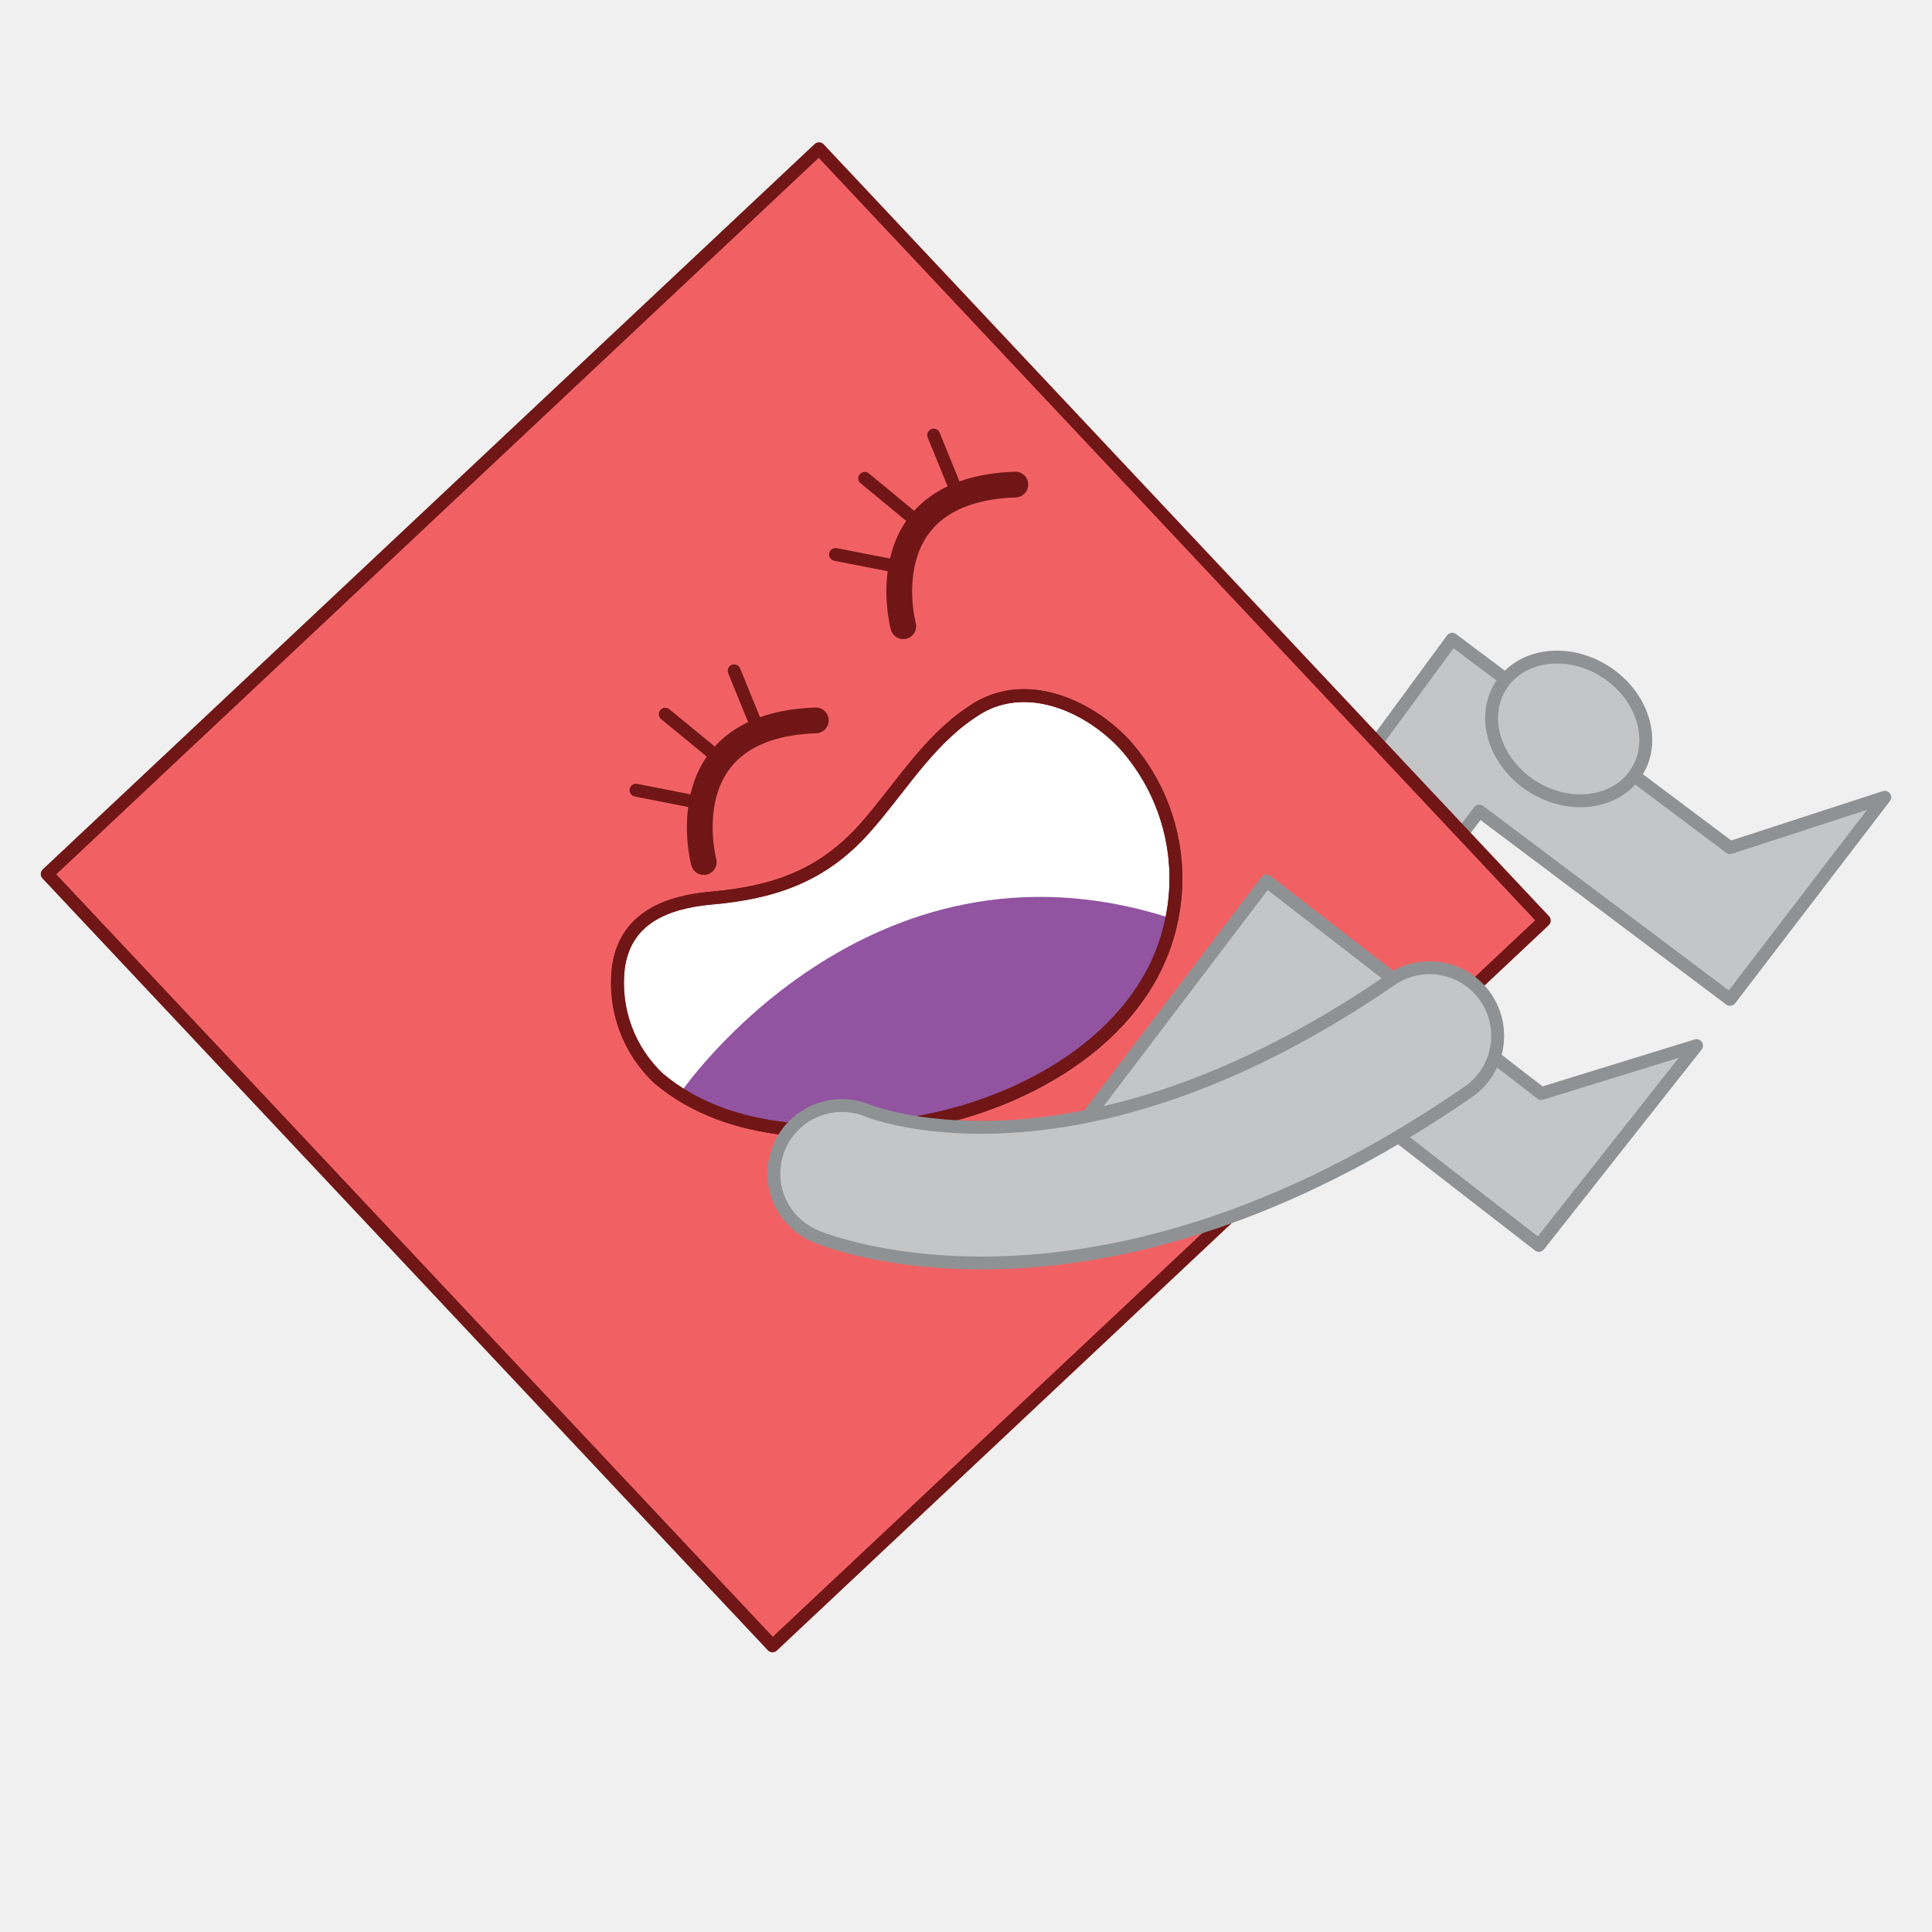
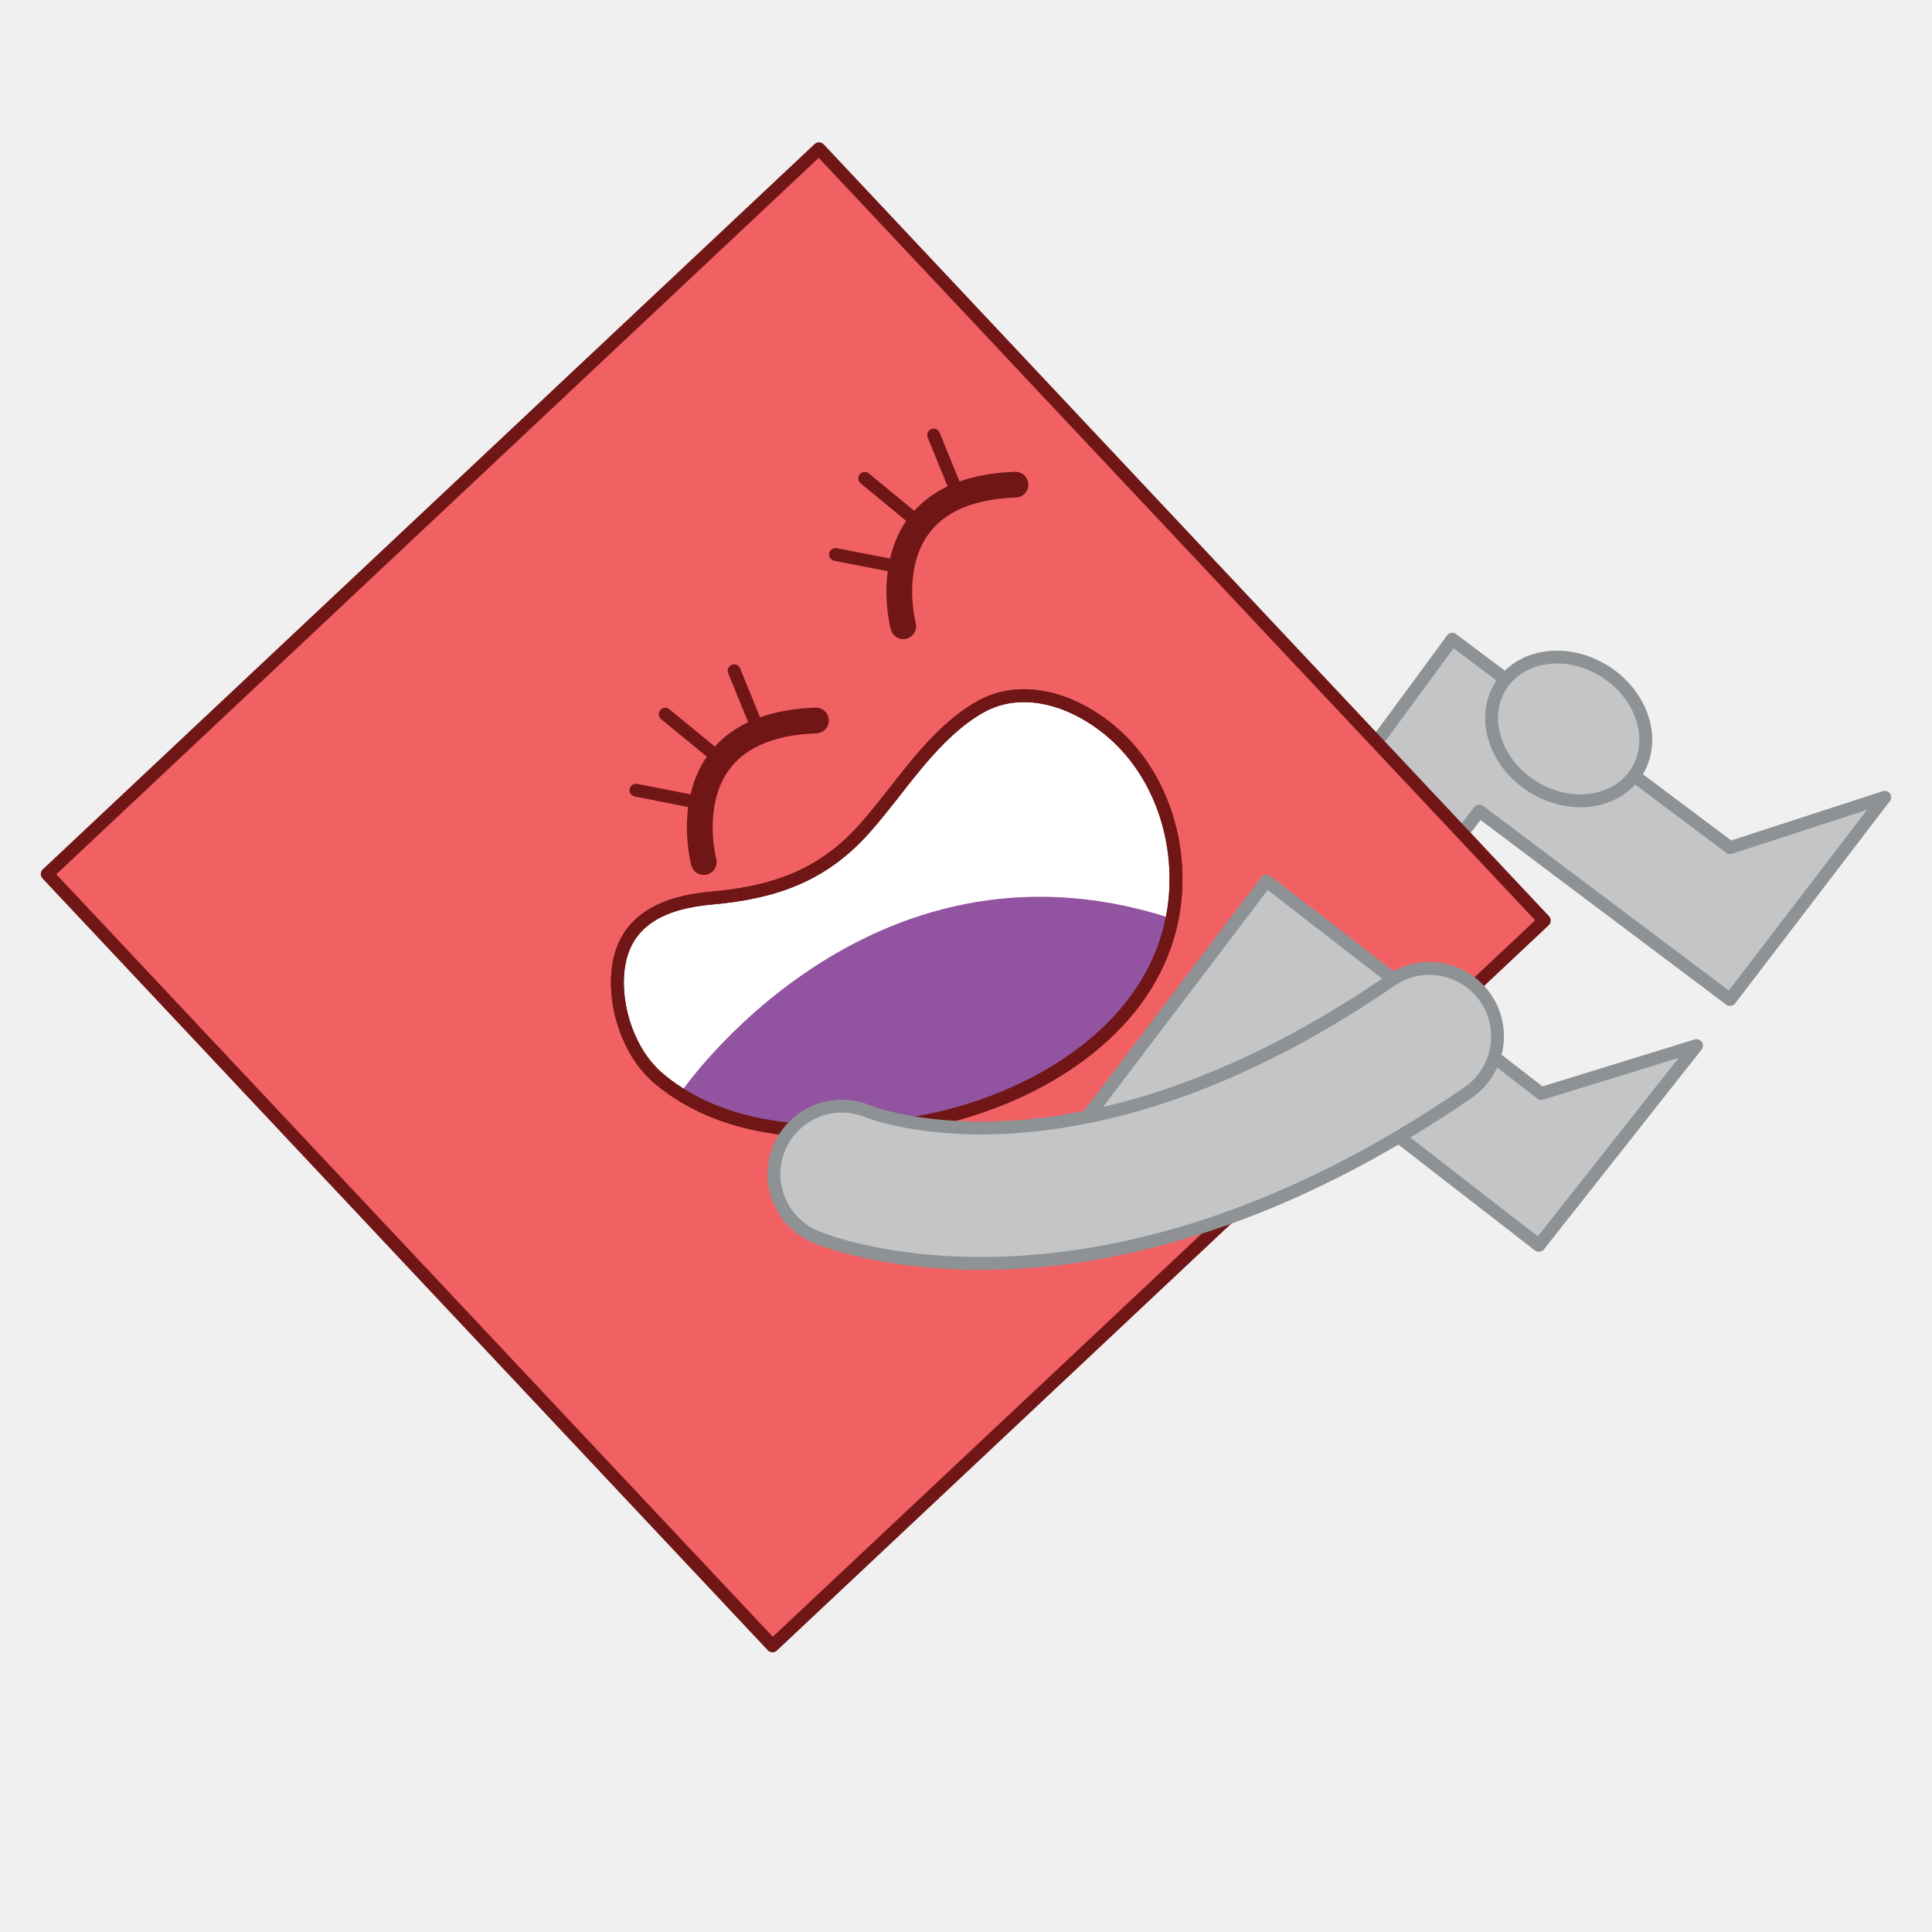
- <svg xmlns="http://www.w3.org/2000/svg" id="Layer_1" data-name="Layer 1" viewBox="0 0 150 150">
+ <svg xmlns="http://www.w3.org/2000/svg" id="a" viewBox="0 0 150 150">
  <defs>
-     <style>.cls-1{fill:#c4c5c7;stroke:#8f9294;}.cls-1,.cls-2,.cls-5,.cls-6{stroke-linejoin:round;}.cls-2{fill:#f16164;}.cls-2,.cls-5,.cls-6{stroke:#701616;}.cls-3{fill:#fff;}.cls-4{fill:#9253a1;}.cls-5,.cls-6{fill:none;stroke-linecap:round;}.cls-5{stroke-width:2px;}</style>
+     <style>.b,.c{fill:none;stroke-linecap:round;}.b,.c,.d{stroke:#701616;}.b,.c,.d,.e{stroke-linejoin:round;}.f{fill:#fff;}.g{fill:#9253a1;}.c{stroke-width:2px;}.d{fill:#f16164;}.e{fill:#c4c5c7;stroke:#8f9294;}</style>
  </defs>
-   <polygon class="cls-1" points="99.34 67.87 112.75 49.63 134.32 65.81 146.33 61.9 134.32 77.59 114.85 62.97 107.06 73.17 99.34 67.87" />
-   <rect class="cls-2" x="20.67" y="28.55" width="82.23" height="82.23" transform="translate(-30.95 61.21) rotate(-43.22)" />
-   <path class="cls-3" d="M75.35,55.35c-3.37,2.27-5.51,5.92-8.2,8.95-3.31,3.72-7.07,5-11.94,5.43-3.48.31-6.72,1.56-7.21,5.48a10.16,10.16,0,0,0,3.16,8.54c5.51,4.62,13.67,4.59,20.37,3.35C79.91,85.56,89.27,80.26,91,71.24a15.6,15.6,0,0,0-3.66-13.42c-2.78-3-7.51-5.13-11.37-2.87C75.76,55.08,75.55,55.21,75.35,55.35Z" />
-   <path class="cls-4" d="M52.89,84.77s14.38-21,37.86-13.53c-.45,1.93-.51,7.16-11.25,13.42C75.23,87.14,62.27,90.57,52.89,84.77Z" />
-   <path class="cls-5" d="M54.64,66.93s-2.85-10.59,8.7-11" />
-   <line class="cls-6" x1="55.72" y1="58.79" x2="51.65" y2="55.45" />
-   <line class="cls-6" x1="58.6" y1="56.01" x2="57" y2="52.08" />
-   <line class="cls-6" x1="53.55" y1="62.17" x2="49.38" y2="61.35" />
-   <path class="cls-5" d="M70.13,48.62s-2.85-10.58,8.7-11" />
-   <line class="cls-6" x1="71.2" y1="40.49" x2="67.14" y2="37.14" />
-   <line class="cls-6" x1="74.09" y1="37.71" x2="72.49" y2="33.78" />
-   <line class="cls-6" x1="69.04" y1="43.86" x2="64.87" y2="43.05" />
-   <polygon class="cls-1" points="84.64 86.43 98.33 68.4 119.66 84.9 131.72 81.18 119.48 96.69 100.23 81.77 92.28 91.85 84.64 86.43" />
-   <ellipse class="cls-1" cx="121.78" cy="56.59" rx="5.28" ry="6.25" transform="translate(8.52 128.72) rotate(-57.41)" />
-   <path class="cls-6" d="M75.35,55.35c-3.37,2.27-5.51,5.92-8.2,8.95-3.31,3.72-7.07,5-11.94,5.43-3.48.31-6.72,1.56-7.21,5.48a10.16,10.16,0,0,0,3.16,8.54c5.51,4.62,13.67,4.59,20.37,3.35C79.91,85.56,89.27,80.26,91,71.24a15.6,15.6,0,0,0-3.66-13.42c-2.78-3-7.51-5.13-11.37-2.87C75.76,55.08,75.55,55.21,75.35,55.35Z" />
-   <path class="cls-6" d="M75.35,55.35c-3.37,2.27-5.51,5.92-8.2,8.95-3.31,3.72-7.07,5-11.94,5.43-3.48.31-6.72,1.56-7.21,5.48a10.16,10.16,0,0,0,3.16,8.54c5.51,4.62,13.67,4.59,20.37,3.35C79.91,85.56,89.27,80.26,91,71.24a15.6,15.6,0,0,0-3.66-13.42c-2.78-3-7.51-5.13-11.37-2.87C75.76,55.08,75.55,55.21,75.35,55.35Z" />
-   <path class="cls-1" d="M60.16,92.06a5.4,5.4,0,0,1,.34-3,5.29,5.29,0,0,1,6.88-2.83c.78.31,16.74,6.25,40.61-10.16a5.28,5.28,0,1,1,6,8.71c-29,20-49.79,11.57-50.65,11.21A5.3,5.3,0,0,1,60.16,92.06Z" />
+   <polygon class="e" points="99.34 67.87 112.75 49.63 134.32 65.81 146.33 61.9 134.32 77.6 114.85 62.97 107.05 73.17 99.34 67.87" />
+   <rect class="d" x="20.67" y="28.55" width="82.23" height="82.23" transform="translate(-30.95 61.21) rotate(-43.22)" />
+   <path class="f" d="M75.35,55.35c-3.36,2.28-5.51,5.92-8.2,8.95-3.3,3.72-7.07,5-11.94,5.43-3.48,.31-6.72,1.56-7.21,5.48-.37,2.97,.84,6.59,3.16,8.54,5.51,4.63,13.68,4.59,20.38,3.36,8.38-1.54,17.74-6.85,19.48-15.87,.91-4.69-.37-9.9-3.66-13.42-2.78-2.97-7.51-5.13-11.37-2.87-.22,.13-.43,.26-.63,.4Z" />
+   <path class="g" d="M52.89,84.77s14.38-21.03,37.86-13.53c-.45,1.93-.51,7.16-11.25,13.41-4.26,2.48-17.22,5.91-26.6,.11Z" />
+   <g>
+     <path class="c" d="M54.64,66.93s-2.84-10.59,8.71-10.99" />
+     <line class="b" x1="55.72" y1="58.79" x2="51.65" y2="55.45" />
+     <line class="b" x1="58.6" y1="56.01" x2="57" y2="52.08" />
+     <line class="b" x1="53.55" y1="62.17" x2="49.38" y2="61.35" />
+   </g>
+   <g>
+     <path class="c" d="M70.13,48.62s-2.84-10.59,8.71-10.99" />
+     <line class="b" x1="71.2" y1="40.49" x2="67.14" y2="37.14" />
+     <line class="b" x1="74.09" y1="37.71" x2="72.49" y2="33.78" />
+     <line class="b" x1="69.04" y1="43.86" x2="64.87" y2="43.05" />
+   </g>
+   <polygon class="e" points="84.64 86.43 98.33 68.4 119.66 84.9 131.72 81.18 119.48 96.69 100.23 81.77 92.28 91.85 84.64 86.43" />
+   <ellipse class="e" cx="121.78" cy="56.59" rx="5.28" ry="6.25" transform="translate(8.52 128.72) rotate(-57.41)" />
+   <path class="b" d="M75.35,55.35c-3.36,2.28-5.51,5.92-8.2,8.95-3.3,3.72-7.07,5-11.94,5.43-3.48,.31-6.72,1.56-7.21,5.48-.37,2.97,.84,6.59,3.16,8.54,5.51,4.63,13.68,4.59,20.38,3.36,8.38-1.54,17.74-6.85,19.48-15.87,.91-4.69-.37-9.9-3.66-13.42-2.78-2.97-7.51-5.13-11.37-2.87-.22,.13-.43,.26-.63,.4Z" />
+   <path class="b" d="M75.35,55.35c-3.36,2.28-5.51,5.92-8.2,8.95-3.3,3.72-7.07,5-11.94,5.43-3.48,.31-6.72,1.56-7.21,5.48-.37,2.97,.84,6.59,3.16,8.54,5.51,4.63,13.68,4.59,20.38,3.36,8.38-1.54,17.74-6.85,19.48-15.87,.91-4.69-.37-9.9-3.66-13.42-2.78-2.97-7.51-5.13-11.37-2.87-.22,.13-.43,.26-.63,.4Z" />
+   <path class="e" d="M60.16,92.06c-.17-.96-.07-1.98,.34-2.95,1.13-2.67,4.2-3.93,6.88-2.83,.78,.31,16.74,6.25,40.61-10.16,2.4-1.65,5.69-1.04,7.35,1.36,1.65,2.4,1.04,5.69-1.36,7.35-29.04,19.96-49.79,11.57-50.66,11.2-1.72-.73-2.86-2.26-3.15-3.98Z" />
</svg>
